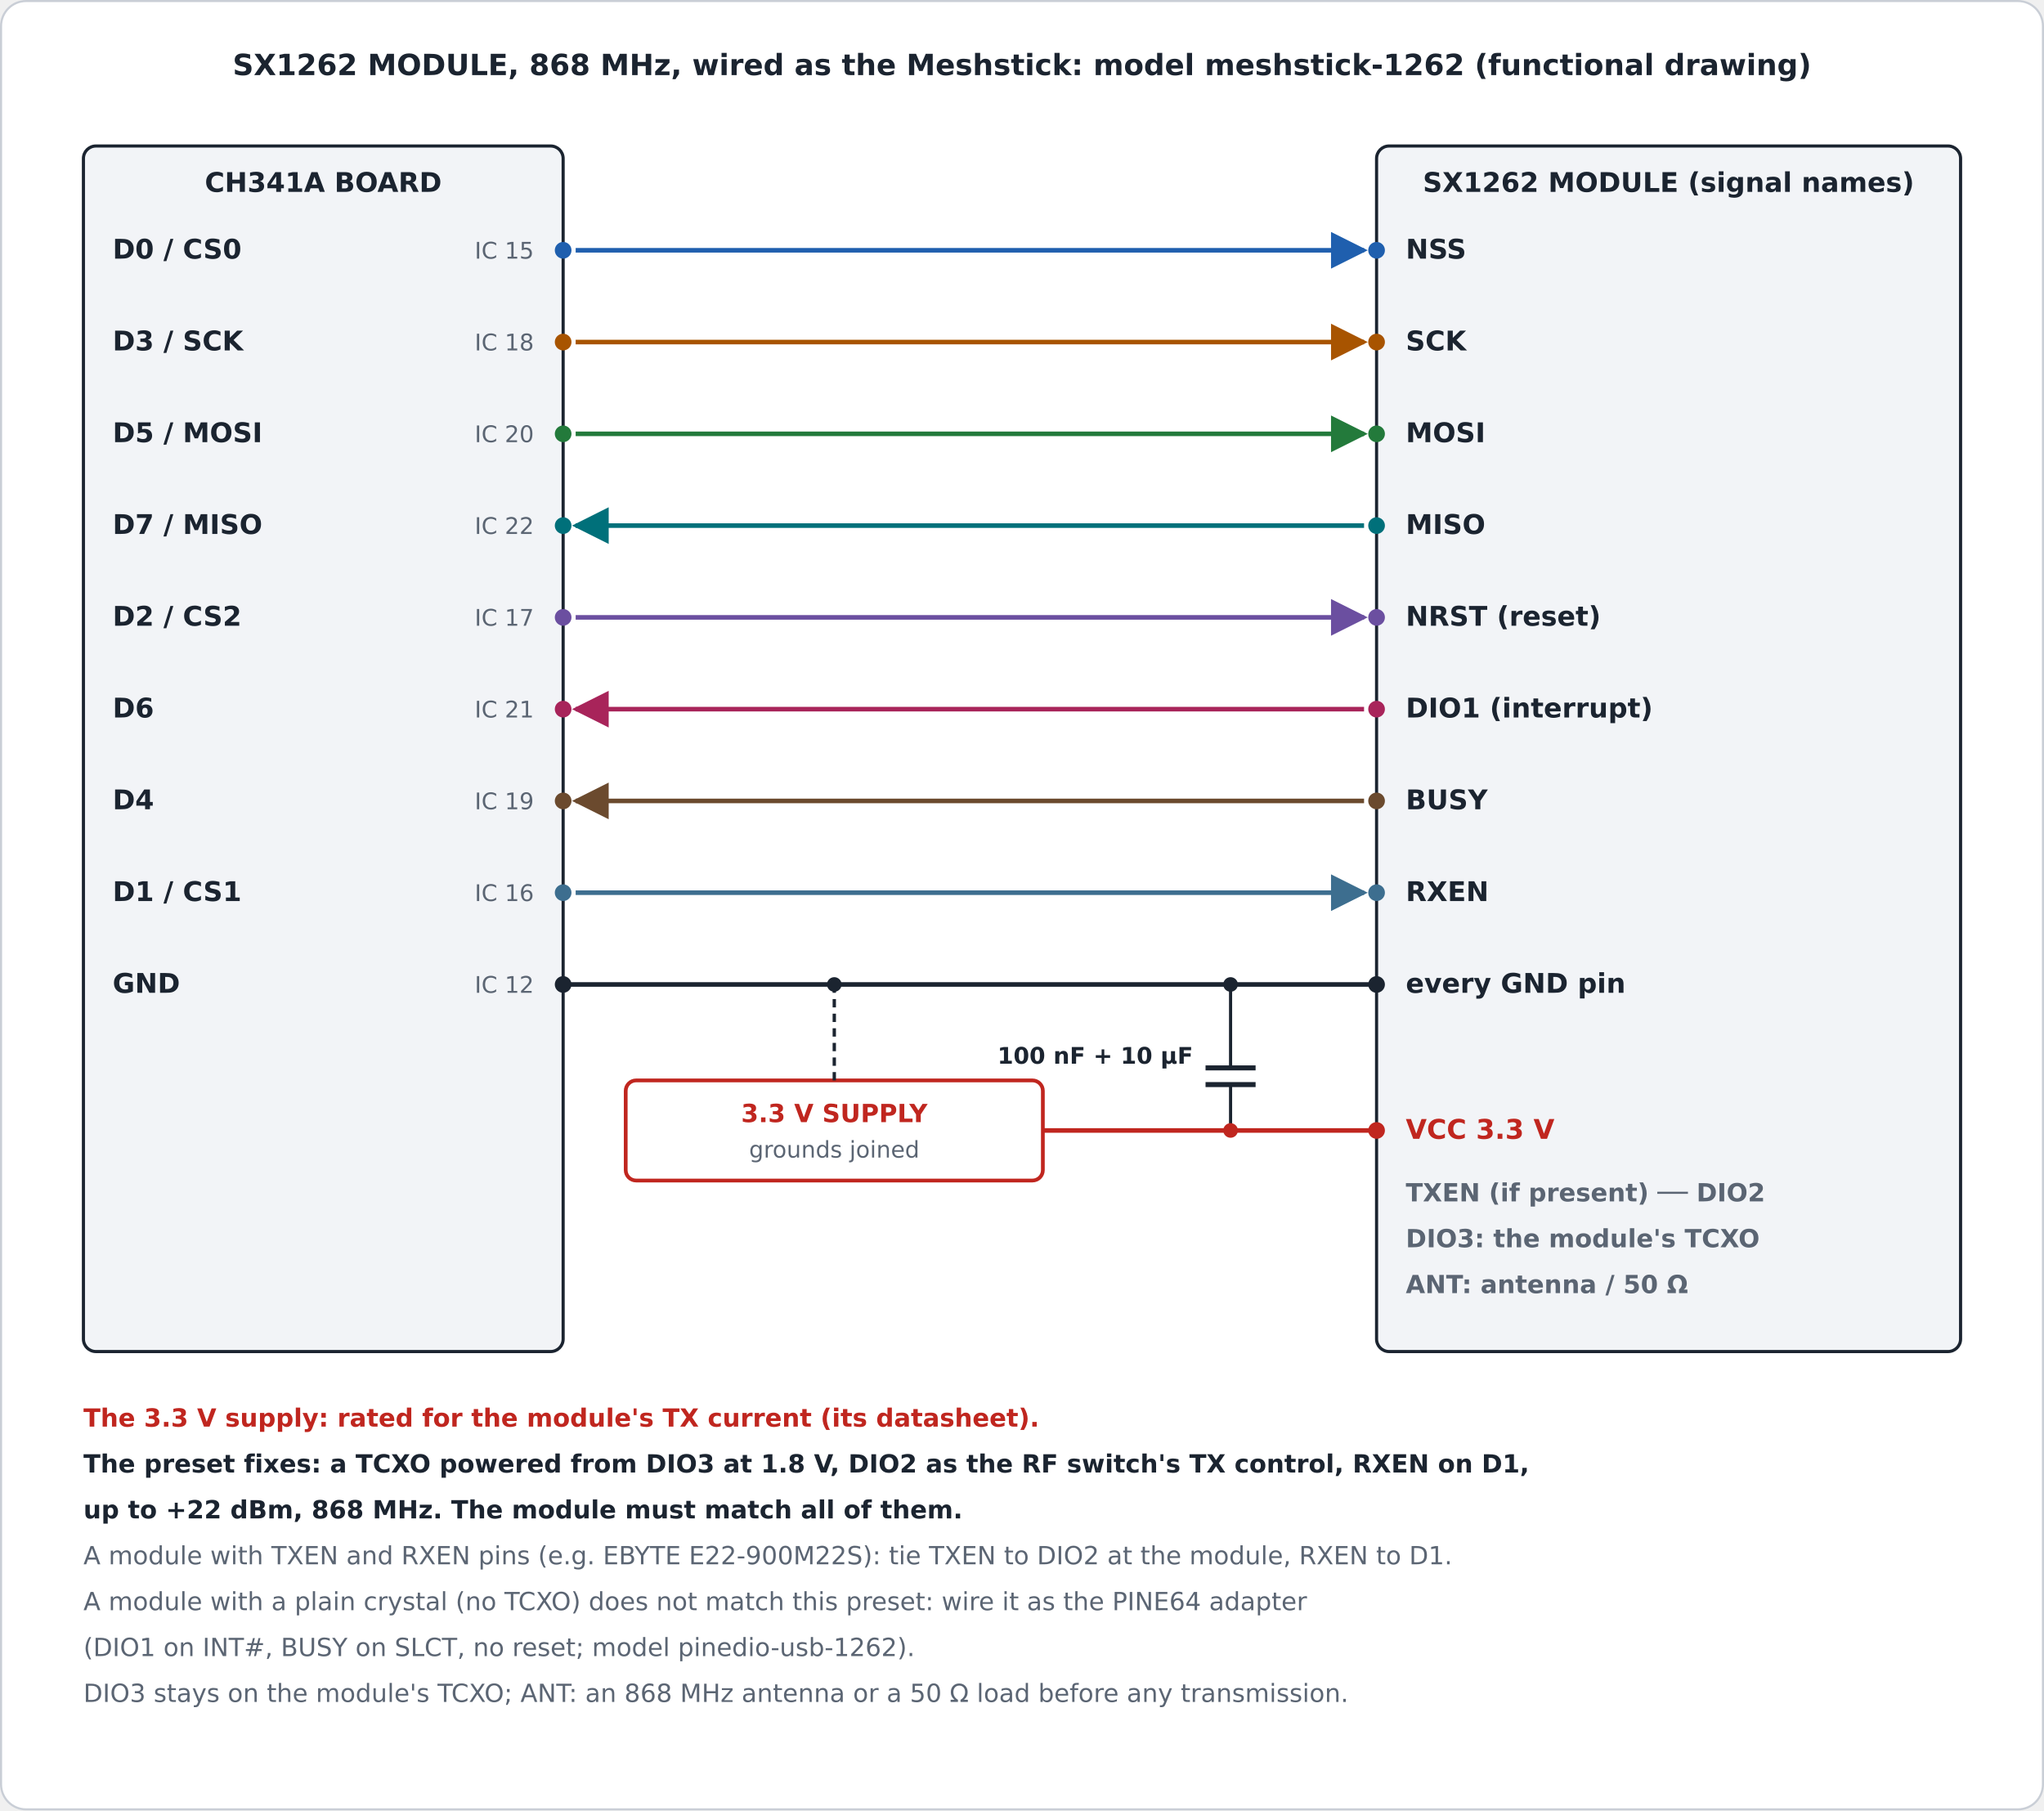
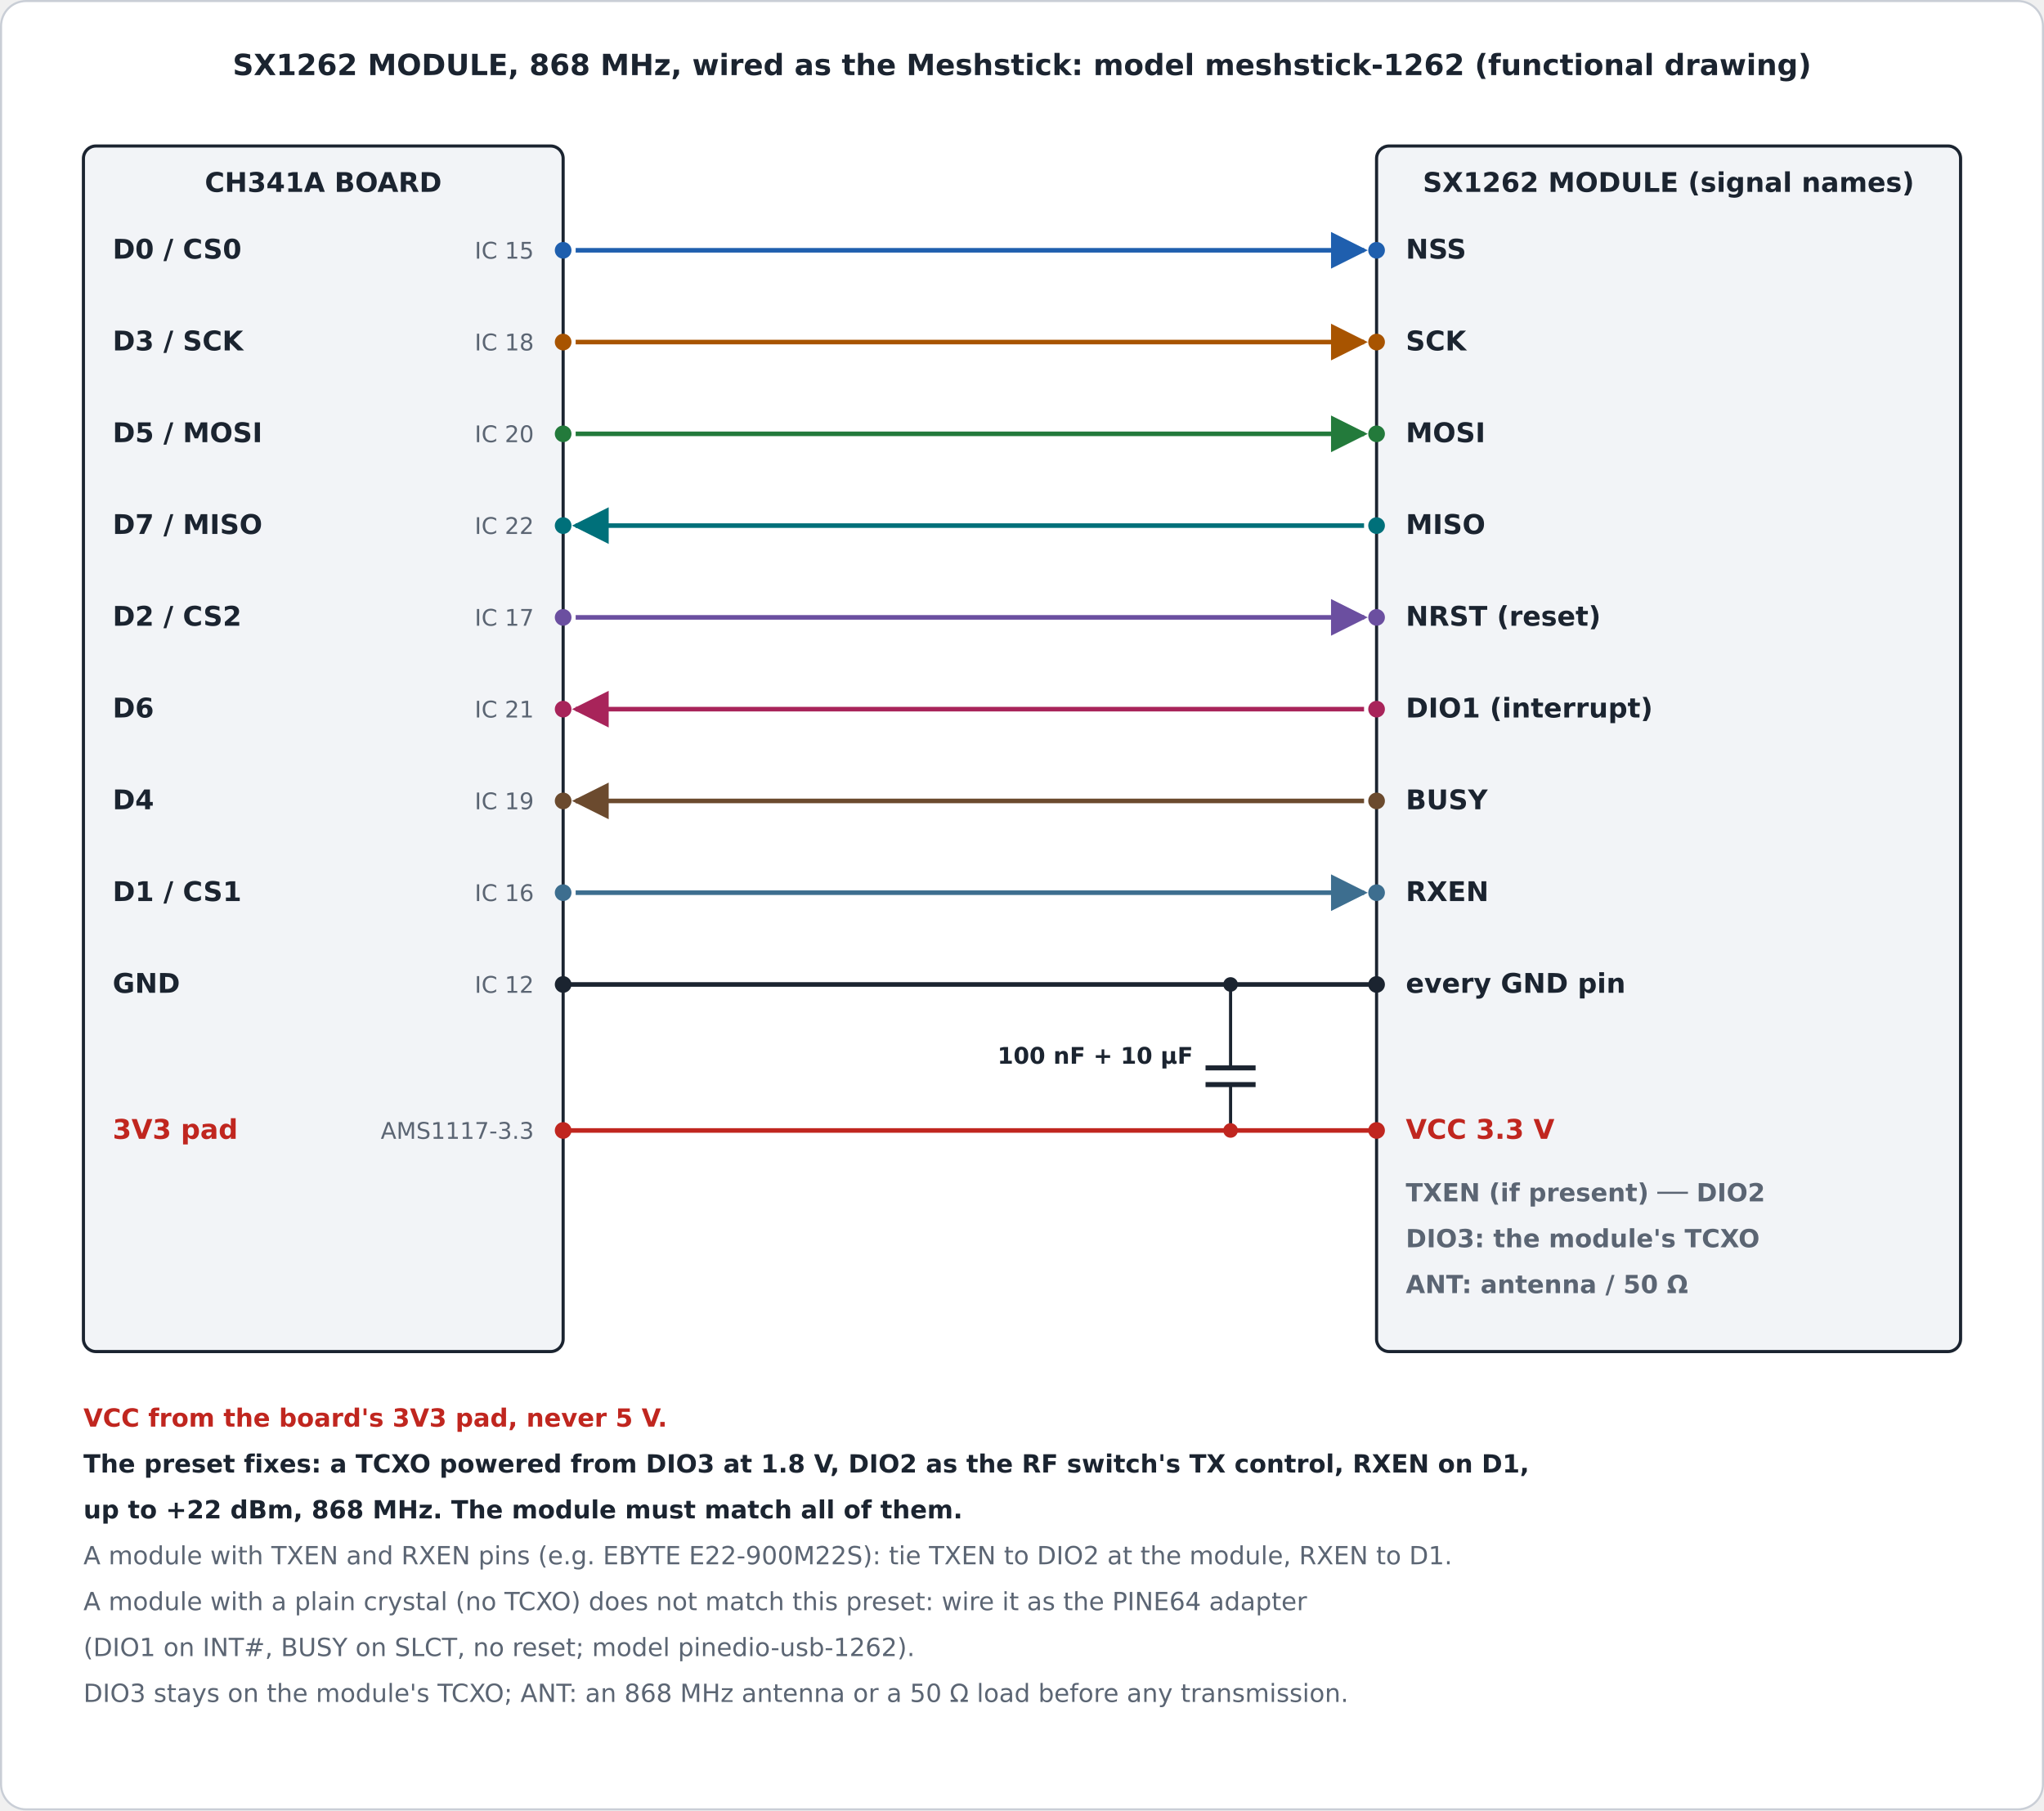
<svg xmlns="http://www.w3.org/2000/svg" width="980" height="868" viewBox="0 0 980 868" role="img" aria-labelledby="t d" font-family="DejaVu Sans, Verdana, Arial, Helvetica, sans-serif" font-size="13">
  <defs>
    <marker id="a0" viewBox="0 0 10 10" refX="9" refY="5" markerWidth="8" markerHeight="8" orient="auto-start-reverse">
      <path d="M0,0 L10,5 L0,10 z" fill="#1f5fae" />
    </marker>
    <marker id="a1" viewBox="0 0 10 10" refX="9" refY="5" markerWidth="8" markerHeight="8" orient="auto-start-reverse">
      <path d="M0,0 L10,5 L0,10 z" fill="#a85400" />
    </marker>
    <marker id="a2" viewBox="0 0 10 10" refX="9" refY="5" markerWidth="8" markerHeight="8" orient="auto-start-reverse">
      <path d="M0,0 L10,5 L0,10 z" fill="#237a3b" />
    </marker>
    <marker id="a3" viewBox="0 0 10 10" refX="9" refY="5" markerWidth="8" markerHeight="8" orient="auto-start-reverse">
      <path d="M0,0 L10,5 L0,10 z" fill="#00707a" />
    </marker>
    <marker id="a4" viewBox="0 0 10 10" refX="9" refY="5" markerWidth="8" markerHeight="8" orient="auto-start-reverse">
      <path d="M0,0 L10,5 L0,10 z" fill="#6b4fa0" />
    </marker>
    <marker id="a5" viewBox="0 0 10 10" refX="9" refY="5" markerWidth="8" markerHeight="8" orient="auto-start-reverse">
      <path d="M0,0 L10,5 L0,10 z" fill="#a8245a" />
    </marker>
    <marker id="a6" viewBox="0 0 10 10" refX="9" refY="5" markerWidth="8" markerHeight="8" orient="auto-start-reverse">
      <path d="M0,0 L10,5 L0,10 z" fill="#6b4a2e" />
    </marker>
    <marker id="a7" viewBox="0 0 10 10" refX="9" refY="5" markerWidth="8" markerHeight="8" orient="auto-start-reverse">
      <path d="M0,0 L10,5 L0,10 z" fill="#3d6e8f" />
    </marker>
  </defs>
  <rect x="0.5" y="0.5" width="979" height="867" rx="12" fill="#ffffff" stroke="#c9ced6" stroke-width="1" />
  <text x="490" y="36" text-anchor="middle" font-size="14" fill="#1b2430" font-weight="bold">SX1262 MODULE, 868 MHz, wired as the Meshstick: model meshstick-1262 (functional drawing)</text>
  <rect x="40" y="70" width="230" height="578" rx="6" fill="#f2f4f7" stroke="#1b2430" stroke-width="1.5" />
  <text x="155" y="92" text-anchor="middle" font-size="13" fill="#1b2430" font-weight="bold">CH341A BOARD</text>
  <rect x="660" y="70" width="280" height="578" rx="6" fill="#f2f4f7" stroke="#1b2430" stroke-width="1.5" />
  <text x="800" y="92" text-anchor="middle" font-size="13" fill="#1b2430" font-weight="bold">SX1262 MODULE (signal names)</text>
  <text x="54" y="124" text-anchor="start" font-size="13" fill="#1b2430" font-weight="bold">D0 / CS0</text>
  <text x="256" y="124" text-anchor="end" font-size="11" fill="#5b6573">IC 15</text>
  <text x="674" y="124" text-anchor="start" font-size="13" fill="#1b2430" font-weight="bold">NSS</text>
  <line x1="276" y1="120" x2="654" y2="120" stroke="#1f5fae" stroke-width="2.2" marker-end="url(#a0)" />
  <circle cx="270" cy="120" r="4" fill="#1f5fae" />
  <circle cx="660" cy="120" r="4" fill="#1f5fae" />
  <text x="54" y="168" text-anchor="start" font-size="13" fill="#1b2430" font-weight="bold">D3 / SCK</text>
  <text x="256" y="168" text-anchor="end" font-size="11" fill="#5b6573">IC 18</text>
  <text x="674" y="168" text-anchor="start" font-size="13" fill="#1b2430" font-weight="bold">SCK</text>
  <line x1="276" y1="164" x2="654" y2="164" stroke="#a85400" stroke-width="2.2" marker-end="url(#a1)" />
  <circle cx="270" cy="164" r="4" fill="#a85400" />
  <circle cx="660" cy="164" r="4" fill="#a85400" />
  <text x="54" y="212" text-anchor="start" font-size="13" fill="#1b2430" font-weight="bold">D5 / MOSI</text>
  <text x="256" y="212" text-anchor="end" font-size="11" fill="#5b6573">IC 20</text>
  <text x="674" y="212" text-anchor="start" font-size="13" fill="#1b2430" font-weight="bold">MOSI</text>
  <line x1="276" y1="208" x2="654" y2="208" stroke="#237a3b" stroke-width="2.2" marker-end="url(#a2)" />
  <circle cx="270" cy="208" r="4" fill="#237a3b" />
  <circle cx="660" cy="208" r="4" fill="#237a3b" />
  <text x="54" y="256" text-anchor="start" font-size="13" fill="#1b2430" font-weight="bold">D7 / MISO</text>
  <text x="256" y="256" text-anchor="end" font-size="11" fill="#5b6573">IC 22</text>
  <text x="674" y="256" text-anchor="start" font-size="13" fill="#1b2430" font-weight="bold">MISO</text>
  <line x1="276" y1="252" x2="654" y2="252" stroke="#00707a" stroke-width="2.2" marker-start="url(#a3)" />
  <circle cx="270" cy="252" r="4" fill="#00707a" />
  <circle cx="660" cy="252" r="4" fill="#00707a" />
  <text x="54" y="300" text-anchor="start" font-size="13" fill="#1b2430" font-weight="bold">D2 / CS2</text>
  <text x="256" y="300" text-anchor="end" font-size="11" fill="#5b6573">IC 17</text>
  <text x="674" y="300" text-anchor="start" font-size="13" fill="#1b2430" font-weight="bold">NRST (reset)</text>
  <line x1="276" y1="296" x2="654" y2="296" stroke="#6b4fa0" stroke-width="2.2" marker-end="url(#a4)" />
  <circle cx="270" cy="296" r="4" fill="#6b4fa0" />
  <circle cx="660" cy="296" r="4" fill="#6b4fa0" />
  <text x="54" y="344" text-anchor="start" font-size="13" fill="#1b2430" font-weight="bold">D6</text>
  <text x="256" y="344" text-anchor="end" font-size="11" fill="#5b6573">IC 21</text>
  <text x="674" y="344" text-anchor="start" font-size="13" fill="#1b2430" font-weight="bold">DIO1 (interrupt)</text>
  <line x1="276" y1="340" x2="654" y2="340" stroke="#a8245a" stroke-width="2.2" marker-start="url(#a5)" />
  <circle cx="270" cy="340" r="4" fill="#a8245a" />
  <circle cx="660" cy="340" r="4" fill="#a8245a" />
  <text x="54" y="388" text-anchor="start" font-size="13" fill="#1b2430" font-weight="bold">D4</text>
  <text x="256" y="388" text-anchor="end" font-size="11" fill="#5b6573">IC 19</text>
  <text x="674" y="388" text-anchor="start" font-size="13" fill="#1b2430" font-weight="bold">BUSY</text>
  <line x1="276" y1="384" x2="654" y2="384" stroke="#6b4a2e" stroke-width="2.2" marker-start="url(#a6)" />
  <circle cx="270" cy="384" r="4" fill="#6b4a2e" />
  <circle cx="660" cy="384" r="4" fill="#6b4a2e" />
  <text x="54" y="432" text-anchor="start" font-size="13" fill="#1b2430" font-weight="bold">D1 / CS1</text>
  <text x="256" y="432" text-anchor="end" font-size="11" fill="#5b6573">IC 16</text>
  <text x="674" y="432" text-anchor="start" font-size="13" fill="#1b2430" font-weight="bold">RXEN</text>
  <line x1="276" y1="428" x2="654" y2="428" stroke="#3d6e8f" stroke-width="2.2" marker-end="url(#a7)" />
  <circle cx="270" cy="428" r="4" fill="#3d6e8f" />
  <circle cx="660" cy="428" r="4" fill="#3d6e8f" />
  <text x="54" y="476" text-anchor="start" font-size="13" fill="#1b2430" font-weight="bold">GND</text>
  <text x="256" y="476" text-anchor="end" font-size="11" fill="#5b6573">IC 12</text>
  <line x1="270" y1="472" x2="660" y2="472" stroke="#1b2430" stroke-width="2.2" />
  <circle cx="270" cy="472" r="4" fill="#1b2430" />
  <circle cx="660" cy="472" r="4" fill="#1b2430" />
  <text x="674" y="476" text-anchor="start" font-size="13" fill="#1b2430" font-weight="bold">every GND pin</text>
-   <rect x="300" y="518" width="200" height="48" rx="5" fill="#ffffff" stroke="#c0261f" stroke-width="1.8" />
-   <text x="400" y="538" text-anchor="middle" font-size="12" fill="#c0261f" font-weight="bold">3.3 V SUPPLY</text>
-   <text x="400" y="555" text-anchor="middle" font-size="11" fill="#5b6573">grounds joined</text>
-   <line x1="500" y1="542" x2="660" y2="542" stroke="#c0261f" stroke-width="2.2" />
+   <text x="54" y="546" text-anchor="start" font-size="13" fill="#c0261f" font-weight="bold">3V3 pad</text>
+   <text x="256" y="546" text-anchor="end" font-size="11" fill="#5b6573">AMS1117-3.3</text>
+   <line x1="270" y1="542" x2="660" y2="542" stroke="#c0261f" stroke-width="2.2" />
+   <circle cx="270" cy="542" r="4" fill="#c0261f" />
  <circle cx="660" cy="542" r="4" fill="#c0261f" />
-   <line x1="400" y1="518" x2="400" y2="472" stroke="#1b2430" stroke-width="1.6" stroke-dasharray="4 3" />
-   <circle cx="400" cy="472" r="3.5" fill="#1b2430" />
  <text x="674" y="546" text-anchor="start" font-size="13" fill="#c0261f" font-weight="bold">VCC 3.3 V</text>
  <line x1="590" y1="472" x2="590" y2="512" stroke="#1b2430" stroke-width="1.5" />
  <line x1="578" y1="512" x2="602" y2="512" stroke="#1b2430" stroke-width="2.4" />
  <line x1="578" y1="520" x2="602" y2="520" stroke="#1b2430" stroke-width="2.4" />
  <line x1="590" y1="520" x2="590" y2="542" stroke="#1b2430" stroke-width="1.5" />
  <circle cx="590" cy="542" r="3.5" fill="#c0261f" />
  <circle cx="590" cy="472" r="3.5" fill="#1b2430" />
  <text x="572" y="510" text-anchor="end" font-size="11" fill="#1b2430" font-weight="bold">100 nF + 10 µF</text>
  <text x="674" y="576" text-anchor="start" font-size="12" fill="#5b6573" font-weight="bold">TXEN (if present) ── DIO2</text>
  <text x="674" y="598" text-anchor="start" font-size="12" fill="#5b6573" font-weight="bold">DIO3: the module's TCXO</text>
  <text x="674" y="620" text-anchor="start" font-size="12" fill="#5b6573" font-weight="bold">ANT: antenna / 50 Ω</text>
-   <text x="40" y="684" text-anchor="start" font-size="12" fill="#c0261f" font-weight="bold">The 3.3 V supply: rated for the module's TX current (its datasheet).</text>
+   <text x="40" y="684" text-anchor="start" font-size="12" fill="#c0261f" font-weight="bold">VCC from the board's 3V3 pad, never 5 V.</text>
  <text x="40" y="706" text-anchor="start" font-size="12" fill="#1b2430" font-weight="bold">The preset fixes: a TCXO powered from DIO3 at 1.8 V, DIO2 as the RF switch's TX control, RXEN on D1,</text>
  <text x="40" y="728" text-anchor="start" font-size="12" fill="#1b2430" font-weight="bold">up to +22 dBm, 868 MHz. The module must match all of them.</text>
  <text x="40" y="750" text-anchor="start" font-size="12" fill="#5b6573">A module with TXEN and RXEN pins (e.g. EBYTE E22-900M22S): tie TXEN to DIO2 at the module, RXEN to D1.</text>
  <text x="40" y="772" text-anchor="start" font-size="12" fill="#5b6573">A module with a plain crystal (no TCXO) does not match this preset: wire it as the PINE64 adapter</text>
  <text x="40" y="794" text-anchor="start" font-size="12" fill="#5b6573">(DIO1 on INT#, BUSY on SLCT, no reset; model pinedio-usb-1262).</text>
  <text x="40" y="816" text-anchor="start" font-size="12" fill="#5b6573">DIO3 stays on the module's TCXO; ANT: an 868 MHz antenna or a 50 Ω load before any transmission.</text>
</svg>
